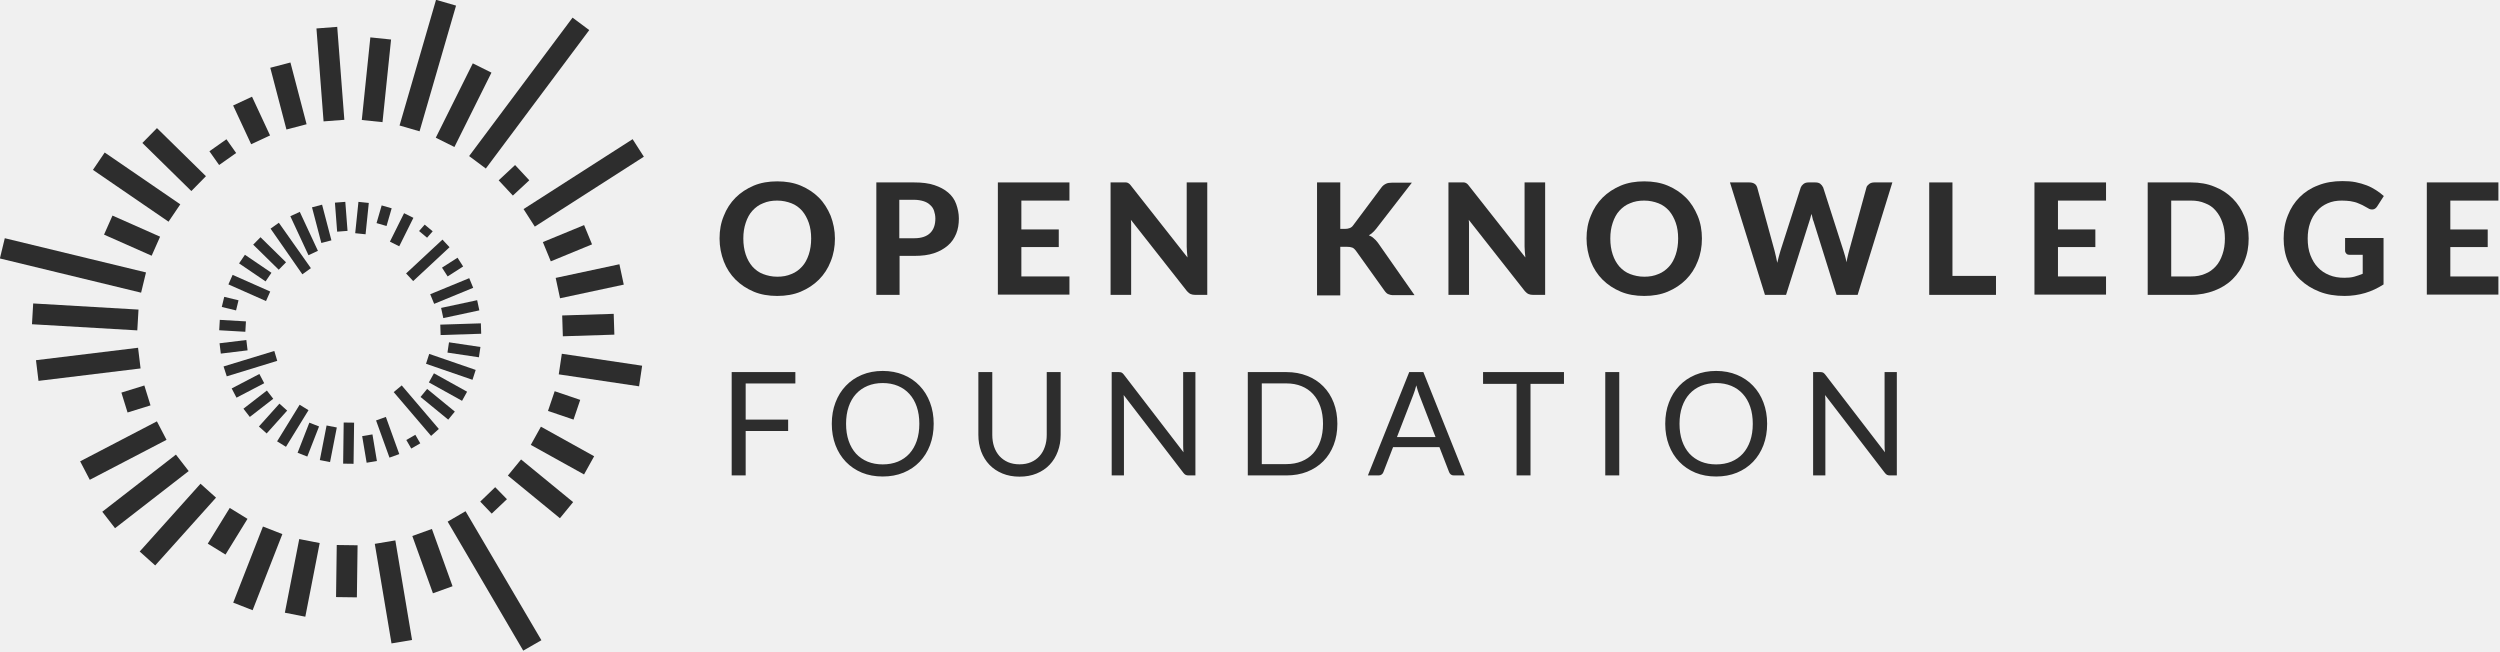
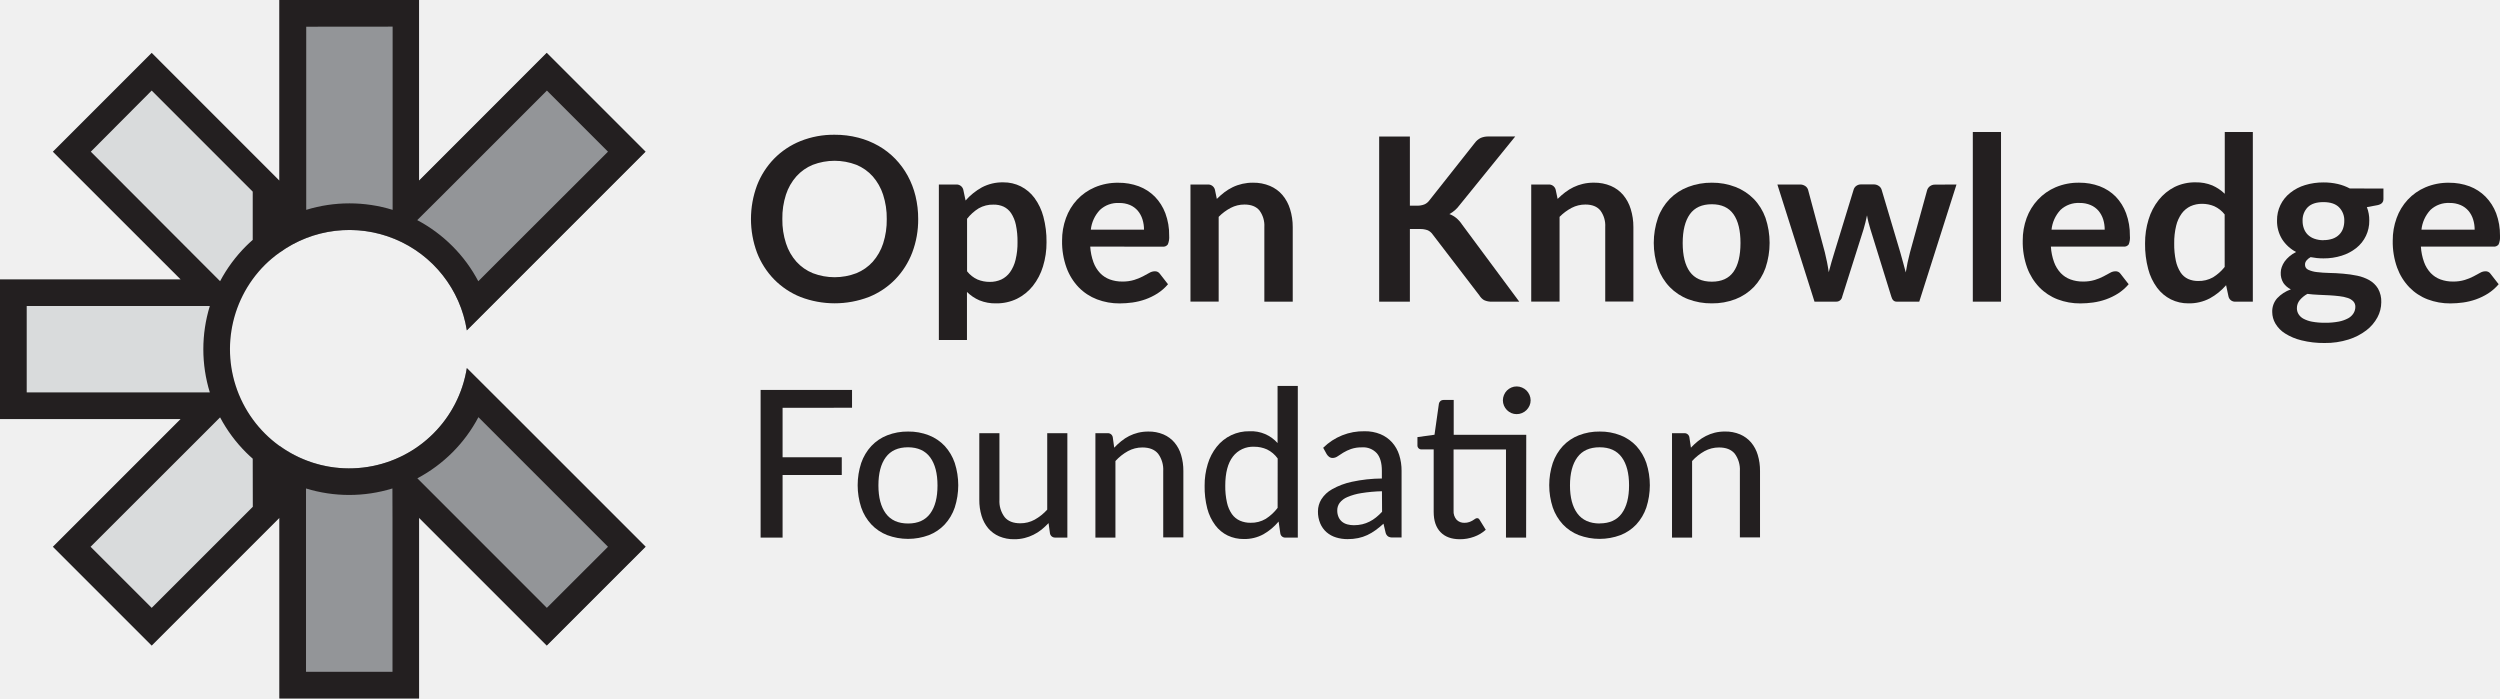
- <svg xmlns="http://www.w3.org/2000/svg" width="936" height="244" viewBox="0 0 936 244" fill="none">
-   <g clip-path="url(#clip0)">
-     <path d="M279.179 143.575V157.102H295.082V161.368H279.179V178H273.941V139.309H297.782V143.575H279.179ZM349.573 158.668C349.573 161.566 349.114 164.23 348.196 166.66C347.278 169.072 345.982 171.151 344.308 172.897C342.634 174.643 340.618 176.002 338.26 176.974C335.92 177.928 333.328 178.405 330.484 178.405C327.64 178.405 325.048 177.928 322.708 176.974C320.368 176.002 318.361 174.643 316.687 172.897C315.013 171.151 313.717 169.072 312.799 166.66C311.881 164.23 311.422 161.566 311.422 158.668C311.422 155.77 311.881 153.115 312.799 150.703C313.717 148.273 315.013 146.185 316.687 144.439C318.361 142.675 320.368 141.307 322.708 140.335C325.048 139.363 327.64 138.877 330.484 138.877C333.328 138.877 335.92 139.363 338.26 140.335C340.618 141.307 342.634 142.675 344.308 144.439C345.982 146.185 347.278 148.273 348.196 150.703C349.114 153.115 349.573 155.77 349.573 158.668ZM344.2 158.668C344.2 156.292 343.876 154.159 343.228 152.269C342.58 150.379 341.662 148.786 340.474 147.49C339.286 146.176 337.846 145.168 336.154 144.466C334.462 143.764 332.572 143.413 330.484 143.413C328.414 143.413 326.533 143.764 324.841 144.466C323.149 145.168 321.7 146.176 320.494 147.49C319.306 148.786 318.388 150.379 317.74 152.269C317.092 154.159 316.768 156.292 316.768 158.668C316.768 161.044 317.092 163.177 317.74 165.067C318.388 166.939 319.306 168.532 320.494 169.846C321.7 171.142 323.149 172.141 324.841 172.843C326.533 173.527 328.414 173.869 330.484 173.869C332.572 173.869 334.462 173.527 336.154 172.843C337.846 172.141 339.286 171.142 340.474 169.846C341.662 168.532 342.58 166.939 343.228 165.067C343.876 163.177 344.2 161.044 344.2 158.668ZM381.718 173.842C383.32 173.842 384.751 173.572 386.011 173.032C387.271 172.492 388.333 171.736 389.197 170.764C390.079 169.792 390.745 168.631 391.195 167.281C391.663 165.931 391.897 164.446 391.897 162.826V139.309H397.108V162.826C397.108 165.058 396.748 167.128 396.028 169.036C395.326 170.944 394.309 172.6 392.977 174.004C391.663 175.39 390.052 176.479 388.144 177.271C386.236 178.063 384.094 178.459 381.718 178.459C379.342 178.459 377.2 178.063 375.292 177.271C373.384 176.479 371.764 175.39 370.432 174.004C369.1 172.6 368.074 170.944 367.354 169.036C366.652 167.128 366.301 165.058 366.301 162.826V139.309H371.512V162.799C371.512 164.419 371.737 165.904 372.187 167.254C372.655 168.604 373.321 169.765 374.185 170.737C375.067 171.709 376.138 172.474 377.398 173.032C378.676 173.572 380.116 173.842 381.718 173.842ZM447.563 139.309V178H444.944C444.53 178 444.179 177.928 443.891 177.784C443.621 177.64 443.351 177.397 443.081 177.055L420.698 147.895C420.734 148.345 420.761 148.786 420.779 149.218C420.797 149.65 420.806 150.055 420.806 150.433V178H416.216V139.309H418.916C419.15 139.309 419.348 139.327 419.51 139.363C419.672 139.381 419.816 139.426 419.942 139.498C420.068 139.552 420.194 139.642 420.32 139.768C420.446 139.876 420.581 140.02 420.725 140.2L443.108 169.333C443.072 168.865 443.036 168.415 443 167.983C442.982 167.533 442.973 167.11 442.973 166.714V139.309H447.563ZM500.709 158.668C500.709 161.566 500.25 164.203 499.332 166.579C498.414 168.955 497.118 170.989 495.444 172.681C493.77 174.373 491.754 175.687 489.396 176.623C487.056 177.541 484.464 178 481.62 178H467.175V139.309H481.62C484.464 139.309 487.056 139.777 489.396 140.713C491.754 141.631 493.77 142.945 495.444 144.655C497.118 146.347 498.414 148.381 499.332 150.757C500.25 153.133 500.709 155.77 500.709 158.668ZM495.336 158.668C495.336 156.292 495.012 154.168 494.364 152.296C493.716 150.424 492.798 148.84 491.61 147.544C490.422 146.248 488.982 145.258 487.29 144.574C485.598 143.89 483.708 143.548 481.62 143.548H472.413V173.761H481.62C483.708 173.761 485.598 173.419 487.29 172.735C488.982 172.051 490.422 171.07 491.61 169.792C492.798 168.496 493.716 166.912 494.364 165.04C495.012 163.168 495.336 161.044 495.336 158.668ZM537.467 163.636L531.392 147.895C531.212 147.427 531.023 146.887 530.825 146.275C530.627 145.645 530.438 144.979 530.258 144.277C529.88 145.735 529.493 146.95 529.097 147.922L523.022 163.636H537.467ZM548.375 178H544.325C543.857 178 543.479 177.883 543.191 177.649C542.903 177.415 542.687 177.118 542.543 176.758L538.925 167.416H521.564L517.946 176.758C517.838 177.082 517.631 177.37 517.325 177.622C517.019 177.874 516.641 178 516.191 178H512.141L527.612 139.309H532.904L548.375 178ZM585.551 143.71H573.023V178H567.812V143.71H555.257V139.309H585.551V143.71ZM606.25 178H601.012V139.309H606.25V178ZM661.615 158.668C661.615 161.566 661.156 164.23 660.238 166.66C659.32 169.072 658.024 171.151 656.35 172.897C654.676 174.643 652.66 176.002 650.302 176.974C647.962 177.928 645.37 178.405 642.526 178.405C639.682 178.405 637.09 177.928 634.75 176.974C632.41 176.002 630.403 174.643 628.729 172.897C627.055 171.151 625.759 169.072 624.841 166.66C623.923 164.23 623.464 161.566 623.464 158.668C623.464 155.77 623.923 153.115 624.841 150.703C625.759 148.273 627.055 146.185 628.729 144.439C630.403 142.675 632.41 141.307 634.75 140.335C637.09 139.363 639.682 138.877 642.526 138.877C645.37 138.877 647.962 139.363 650.302 140.335C652.66 141.307 654.676 142.675 656.35 144.439C658.024 146.185 659.32 148.273 660.238 150.703C661.156 153.115 661.615 155.77 661.615 158.668ZM656.242 158.668C656.242 156.292 655.918 154.159 655.27 152.269C654.622 150.379 653.704 148.786 652.516 147.49C651.328 146.176 649.888 145.168 648.196 144.466C646.504 143.764 644.614 143.413 642.526 143.413C640.456 143.413 638.575 143.764 636.883 144.466C635.191 145.168 633.742 146.176 632.536 147.49C631.348 148.786 630.43 150.379 629.782 152.269C629.134 154.159 628.81 156.292 628.81 158.668C628.81 161.044 629.134 163.177 629.782 165.067C630.43 166.939 631.348 168.532 632.536 169.846C633.742 171.142 635.191 172.141 636.883 172.843C638.575 173.527 640.456 173.869 642.526 173.869C644.614 173.869 646.504 173.527 648.196 172.843C649.888 172.141 651.328 171.142 652.516 169.846C653.704 168.532 654.622 166.939 655.27 165.067C655.918 163.177 656.242 161.044 656.242 158.668ZM710.176 139.309V178H707.557C707.143 178 706.792 177.928 706.504 177.784C706.234 177.64 705.964 177.397 705.694 177.055L683.311 147.895C683.347 148.345 683.374 148.786 683.392 149.218C683.41 149.65 683.419 150.055 683.419 150.433V178H678.829V139.309H681.529C681.763 139.309 681.961 139.327 682.123 139.363C682.285 139.381 682.429 139.426 682.555 139.498C682.681 139.552 682.807 139.642 682.933 139.768C683.059 139.876 683.194 140.02 683.338 140.2L705.721 169.333C705.685 168.865 705.649 168.415 705.613 167.983C705.595 167.533 705.586 167.11 705.586 166.714V139.309H710.176Z" fill="#2D2D2D" />
-     <path d="M312.6 89.3C312.6 92.4 312.1 95.2 311 97.9C310 100.5 308.5 102.8 306.6 104.7C304.7 106.6 302.4 108.1 299.8 109.2C297.2 110.3 294.2 110.8 291 110.8C287.8 110.8 284.8 110.3 282.2 109.2C279.6 108.1 277.3 106.6 275.4 104.7C273.5 102.8 272 100.5 271 97.9C270 95.3 269.4 92.4 269.4 89.3C269.4 86.2 269.9 83.4 271 80.8C272 78.2 273.5 75.9 275.4 74C277.3 72.1 279.6 70.6 282.2 69.5C284.8 68.4 287.8 67.9 291 67.9C294.2 67.9 297.2 68.4 299.8 69.5C302.4 70.6 304.7 72.1 306.6 74C308.5 75.9 309.9 78.2 311 80.8C312 83.4 312.6 86.3 312.6 89.3ZM303.7 89.3C303.7 87.1 303.4 85.1 302.8 83.4C302.2 81.7 301.4 80.2 300.3 78.9C299.2 77.7 297.9 76.7 296.3 76.1C294.7 75.5 293 75.1 291 75.1C289 75.1 287.3 75.4 285.7 76.1C284.1 76.7 282.8 77.7 281.7 78.9C280.6 80.1 279.8 81.6 279.2 83.4C278.6 85.2 278.3 87.1 278.3 89.3C278.3 91.5 278.6 93.5 279.2 95.3C279.8 97.1 280.6 98.5 281.7 99.8C282.8 101 284.1 102 285.7 102.6C287.3 103.2 289 103.6 291 103.6C293 103.6 294.7 103.3 296.3 102.6C297.9 102 299.2 101 300.3 99.8C301.4 98.6 302.2 97.1 302.8 95.3C303.4 93.5 303.7 91.5 303.7 89.3Z" fill="#2D2D2D" />
-     <path d="M336.8 95.9V110.4H328.1V68.3H342.3C345.2 68.3 347.7 68.6 349.8 69.3C351.9 70 353.6 70.9 355 72.1C356.4 73.3 357.4 74.7 358 76.4C358.6 78.1 359 79.9 359 81.8C359 83.9 358.7 85.8 358 87.5C357.3 89.2 356.3 90.7 354.9 91.9C353.5 93.1 351.8 94.1 349.7 94.8C347.6 95.5 345.2 95.8 342.4 95.8H336.8V95.9ZM336.8 89.2H342.3C345 89.2 347 88.5 348.3 87.2C349.6 85.9 350.2 84.1 350.2 81.8C350.2 80.8 350 79.8 349.7 78.9C349.4 78 348.9 77.3 348.2 76.7C347.6 76.1 346.7 75.6 345.7 75.3C344.7 75 343.5 74.8 342.2 74.8H336.7V89.2H336.8Z" fill="#2D2D2D" />
-     <path d="M400.4 68.3V75.1H382.4V85.9H396.4V92.5H382.4V103.5H400.4V110.3H373.6V68.3H400.4Z" fill="#2D2D2D" />
-     <path d="M421.6 68.3C421.9 68.3 422.1 68.4 422.3 68.5C422.5 68.6 422.7 68.7 422.9 68.9C423.1 69.1 423.3 69.3 423.5 69.6L444.6 96.4C444.5 95.7 444.5 94.9 444.4 94.3C444.4 93.6 444.3 92.9 444.3 92.3V68.3H452V110.4H447.5C446.8 110.4 446.3 110.3 445.8 110.1C445.3 109.9 444.9 109.5 444.4 109L423.4 82.3C423.5 83 423.5 83.6 423.5 84.3C423.5 84.9 423.5 85.6 423.5 86.1V110.4H415.8V68.3H420.4C421 68.3 421.4 68.3 421.6 68.3Z" fill="#2D2D2D" />
-     <path d="M501.8 85.7H503.5C504.9 85.7 506 85.3 506.6 84.4L517.2 70.2C517.7 69.5 518.3 69.1 518.9 68.8C519.5 68.5 520.2 68.4 521.1 68.4H528.6L515.2 85.7C514.3 86.8 513.4 87.6 512.5 88.1C513.2 88.4 513.8 88.7 514.3 89.2C514.8 89.6 515.4 90.2 515.9 90.9L529.6 110.5H521.9C521.4 110.5 521 110.5 520.6 110.4C520.2 110.3 519.9 110.2 519.7 110.1C519.4 110 519.2 109.8 519 109.6C518.8 109.4 518.6 109.2 518.4 108.9L507.6 93.8C507.2 93.3 506.8 92.9 506.3 92.7C505.8 92.5 505.1 92.4 504.2 92.4H501.8V110.6H493.1V68.3H501.8V85.7V85.7Z" fill="#2D2D2D" />
-     <path d="M548.1 68.3C548.4 68.3 548.6 68.4 548.8 68.5C549 68.6 549.2 68.7 549.4 68.9C549.6 69.1 549.8 69.3 550 69.6L571.1 96.4C571 95.7 571 94.9 570.9 94.3C570.9 93.6 570.8 92.9 570.8 92.3V68.3H578.5V110.4H574C573.3 110.4 572.8 110.3 572.3 110.1C571.8 109.9 571.4 109.5 570.9 109L549.9 82.3C550 83 550 83.6 550 84.3C550 84.9 550 85.6 550 86.1V110.4H542.3V68.3H546.9C547.5 68.3 547.8 68.3 548.1 68.3Z" fill="#2D2D2D" />
-     <path d="M637.2 89.3C637.2 92.4 636.7 95.2 635.6 97.9C634.6 100.5 633.1 102.8 631.2 104.7C629.3 106.6 627 108.1 624.4 109.2C621.8 110.3 618.8 110.8 615.6 110.8C612.4 110.8 609.4 110.3 606.8 109.2C604.2 108.1 601.9 106.6 600 104.7C598.1 102.8 596.6 100.5 595.6 97.9C594.6 95.3 594 92.4 594 89.3C594 86.2 594.5 83.4 595.6 80.8C596.6 78.2 598.1 75.9 600 74C601.9 72.1 604.2 70.6 606.8 69.5C609.4 68.4 612.4 67.9 615.6 67.9C618.8 67.9 621.8 68.4 624.4 69.5C627 70.6 629.3 72.1 631.2 74C633.1 75.9 634.5 78.2 635.6 80.8C636.7 83.4 637.2 86.3 637.2 89.3ZM628.3 89.3C628.3 87.1 628 85.1 627.4 83.4C626.8 81.7 626 80.2 624.9 78.9C623.8 77.7 622.5 76.7 620.9 76.1C619.3 75.5 617.6 75.1 615.6 75.1C613.6 75.1 611.9 75.4 610.3 76.1C608.7 76.7 607.4 77.7 606.3 78.9C605.2 80.1 604.4 81.6 603.8 83.4C603.2 85.2 602.9 87.1 602.9 89.3C602.9 91.5 603.2 93.5 603.8 95.3C604.4 97.1 605.2 98.5 606.3 99.8C607.4 101 608.7 102 610.3 102.6C611.9 103.2 613.6 103.6 615.6 103.6C617.6 103.6 619.3 103.3 620.9 102.6C622.5 102 623.8 101 624.9 99.8C626 98.6 626.8 97.1 627.4 95.3C628 93.5 628.3 91.5 628.3 89.3Z" fill="#2D2D2D" />
-     <path d="M647.7 68.3H655C655.8 68.3 656.4 68.5 656.9 68.8C657.4 69.1 657.7 69.6 657.9 70.2L664.4 93.9C664.6 94.6 664.7 95.3 664.9 96C665.1 96.7 665.2 97.6 665.4 98.4C665.6 97.5 665.8 96.7 666 96C666.2 95.3 666.4 94.5 666.6 93.9L674.2 70.2C674.4 69.7 674.7 69.3 675.2 68.9C675.7 68.5 676.3 68.3 677.1 68.3H679.7C680.5 68.3 681.1 68.5 681.5 68.8C682 69.2 682.3 69.6 682.6 70.2L690.2 93.9C690.4 94.5 690.6 95.2 690.8 95.9C691 96.6 691.2 97.4 691.3 98.2C691.5 97.4 691.6 96.6 691.8 95.9C692 95.2 692.1 94.5 692.3 93.9L698.8 70.2C698.9 69.7 699.3 69.3 699.8 68.9C700.3 68.5 701 68.3 701.7 68.3H708.5L695.5 110.4H687.6L679 82.9C678.8 82.5 678.7 82.1 678.6 81.6C678.5 81.1 678.4 80.7 678.2 80.1C678.1 80.6 677.9 81.1 677.8 81.6C677.7 82.1 677.5 82.5 677.4 82.9L668.7 110.4H660.8L647.7 68.3Z" fill="#2D2D2D" />
-     <path d="M731 103.3H747.3V110.4H722.3V68.3H731V103.3Z" fill="#2D2D2D" />
-     <path d="M788.5 68.3V75.1H770.5V85.9H784.5V92.5H770.5V103.5H788.5V110.3H761.7V68.3H788.5Z" fill="#2D2D2D" />
-     <path d="M841.9 89.3C841.9 92.4 841.4 95.2 840.3 97.8C839.3 100.4 837.8 102.6 835.9 104.5C834 106.4 831.7 107.8 829.1 108.8C826.5 109.8 823.5 110.4 820.3 110.4H804.1V68.3H820.3C823.5 68.3 826.5 68.8 829.1 69.9C831.7 70.9 834 72.4 835.9 74.3C837.8 76.2 839.2 78.4 840.3 81C841.4 83.4 841.9 86.3 841.9 89.3ZM833 89.3C833 87.1 832.7 85.1 832.1 83.4C831.5 81.6 830.7 80.2 829.6 78.9C828.5 77.6 827.2 76.7 825.6 76.1C824 75.4 822.3 75.1 820.3 75.1H812.9V103.5H820.3C822.3 103.5 824 103.2 825.6 102.5C827.2 101.9 828.5 100.9 829.6 99.7C830.7 98.5 831.5 97 832.1 95.2C832.7 93.5 833 91.5 833 89.3Z" fill="#2D2D2D" />
-     <path d="M885.5 109.7C883.1 110.4 880.5 110.8 877.8 110.8C874.3 110.8 871.2 110.3 868.4 109.2C865.6 108.1 863.2 106.6 861.2 104.7C859.2 102.8 857.7 100.5 856.6 97.9C855.5 95.3 855 92.4 855 89.3C855 86.1 855.5 83.3 856.6 80.6C857.6 78 859.1 75.7 861 73.8C862.9 71.9 865.2 70.4 867.9 69.4C870.6 68.3 873.7 67.8 877 67.8C878.7 67.8 880.4 67.9 881.9 68.2C883.4 68.5 884.8 68.9 886.1 69.4C887.4 69.9 888.5 70.5 889.6 71.2C890.7 71.9 891.6 72.6 892.5 73.4L890 77.3C889.6 77.9 889.1 78.3 888.5 78.4C887.9 78.5 887.2 78.4 886.5 77.9C885.8 77.5 885.1 77.1 884.5 76.8C883.9 76.5 883.1 76.2 882.4 75.9C881.6 75.6 880.8 75.5 879.9 75.3C879 75.2 878 75.1 876.8 75.1C874.8 75.1 873.1 75.4 871.5 76.1C869.9 76.8 868.6 77.7 867.5 79C866.4 80.2 865.5 81.7 864.9 83.5C864.3 85.2 864 87.2 864 89.3C864 91.6 864.3 93.7 865 95.5C865.7 97.3 866.6 98.9 867.8 100.1C869 101.4 870.4 102.3 872.1 103C873.8 103.7 875.6 104 877.7 104C879.1 104 880.3 103.9 881.4 103.6C882.5 103.3 883.6 102.9 884.6 102.5V95.4H879.8C879.2 95.4 878.8 95.3 878.5 95C878.2 94.7 878 94.3 878 93.9V89.1H892.4V106.5C890.2 107.9 887.9 109 885.5 109.7Z" fill="#2D2D2D" />
-     <path d="M935.4 68.3V75.1H917.4V85.9H931.4V92.5H917.4V103.5H935.4V110.3H908.6V68.3H935.4Z" fill="#2D2D2D" />
-     <path d="M214.364 6.601L175.641 58.432L181.89 63.1L220.613 11.269L214.364 6.601Z" fill="#2D2D2D" />
-     <path d="M177.015 23.72L163.154 51.561L170.136 55.037L183.998 27.197L177.015 23.72Z" fill="#2D2D2D" />
-     <path d="M163.253 -0.071L149.591 46.988L157.082 49.163L170.744 2.103L163.253 -0.071Z" fill="#2D2D2D" />
-     <path d="M138.658 13.995L135.455 44.93L143.213 45.733L146.417 14.798L138.658 13.995Z" fill="#2D2D2D" />
-     <path d="M126.255 10.056L118.478 10.652L121.145 45.45L128.923 44.854L126.255 10.056Z" fill="#2D2D2D" />
-     <path d="M108.737 23.395L101.191 25.37L107.243 48.491L114.789 46.516L108.737 23.395Z" fill="#2D2D2D" />
-     <path d="M94.355 36.204L87.284 39.495L94.034 54.001L101.106 50.71L94.355 36.204Z" fill="#2D2D2D" />
-     <path d="M84.778 52.136L78.406 56.635L82.04 61.781L88.412 57.282L84.778 52.136Z" fill="#2D2D2D" />
-     <path d="M58.766 47.961L53.301 53.527L71.641 71.532L77.106 65.966L58.766 47.961Z" fill="#2D2D2D" />
-     <path d="M63.1 83L34.8 63.6L39.2 57.1L67.5 76.5L63.1 83Z" fill="#2D2D2D" />
-     <path d="M42.113 80.713L38.952 87.844L56.779 95.745L59.94 88.615L42.113 80.713Z" fill="#2D2D2D" />
-     <path d="M1.794 89.187L-0.042 96.768L52.829 109.579L54.666 101.998L1.794 89.187Z" fill="#2D2D2D" />
-     <path d="M12.424 113.61L11.971 121.396L51.404 123.693L51.857 115.906L12.424 113.61Z" fill="#2D2D2D" />
-     <path d="M51.688 130.2L13.469 134.855L14.412 142.598L52.631 137.943L51.688 130.2Z" fill="#2D2D2D" />
-     <path d="M54.043 144.324L45.447 146.99L47.758 154.44L56.354 151.773L54.043 144.324Z" fill="#2D2D2D" />
-     <path d="M58.744 157.751L30.009 172.72L33.612 179.638L62.348 164.669L58.744 157.751Z" fill="#2D2D2D" />
-     <path d="M65.865 170.204L38.29 191.598L43.071 197.76L70.646 176.367L65.865 170.204Z" fill="#2D2D2D" />
-     <path d="M75.072 181.107L52.3 206.491L58.106 211.7L80.878 186.316L75.072 181.107Z" fill="#2D2D2D" />
-     <path d="M86.016 190.17L77.786 203.54L84.429 207.629L92.659 194.259L86.016 190.17Z" fill="#2D2D2D" />
-     <path d="M98.451 197.129L87.315 225.629L94.58 228.468L105.716 199.967L98.451 197.129Z" fill="#2D2D2D" />
-     <path d="M112.037 201.822L106.653 229.402L114.309 230.897L119.693 203.317L112.037 201.822Z" fill="#2D2D2D" />
-     <path d="M126.078 204.049L125.816 223.547L133.615 223.651L133.877 204.153L126.078 204.049Z" fill="#2D2D2D" />
-     <path d="M148.015 202.324L140.322 203.615L146.578 240.894L154.271 239.603L148.015 202.324Z" fill="#2D2D2D" />
-     <path d="M161.706 198.037L154.368 200.68L162.095 222.13L169.433 219.487L161.706 198.037Z" fill="#2D2D2D" />
-     <path d="M167.6 195.3L195.9 243.6L202.7 239.7L174.3 191.4L167.6 195.3Z" fill="#2D2D2D" />
-     <path d="M184.1 192.3L179.8 187.8L185.4 182.4L189.8 186.9L184.1 192.3Z" fill="#2D2D2D" />
-     <path d="M195.088 172.021L190.145 178.055L209.637 194.026L214.58 187.993L195.088 172.021Z" fill="#2D2D2D" />
-     <path d="M202.518 159.749L198.731 166.568L218.663 177.638L222.45 170.819L202.518 159.749Z" fill="#2D2D2D" />
-     <path d="M207.672 146.467L205.165 153.853L214.728 157.1L217.236 149.714L207.672 146.467Z" fill="#2D2D2D" />
-     <path d="M210.349 132.445L209.2 140.159L239.268 144.637L240.417 136.922L210.349 132.445Z" fill="#2D2D2D" />
-     <path d="M229.771 117.498L210.481 118.108L210.728 125.904L230.018 125.294L229.771 117.498Z" fill="#2D2D2D" />
-     <path d="M231.905 98.935L208.046 104.045L209.68 111.671L233.538 106.562L231.905 98.935Z" fill="#2D2D2D" />
-     <path d="M218.686 84.274L203.245 90.635L206.216 97.847L221.657 91.486L218.686 84.274Z" fill="#2D2D2D" />
-     <path d="M236.851 52.105L196.019 78.281L200.228 84.847L241.06 58.672L236.851 52.105Z" fill="#2D2D2D" />
-     <path d="M192.849 61.79L186.702 67.515L192.017 73.223L198.164 67.498L192.849 61.79Z" fill="#2D2D2D" />
-     <path d="M159.9 89L156.9 86.5L159 84.1L162 86.6L160.5 88.3L159.9 89Z" fill="#2D2D2D" />
-     <path d="M151.284 79.82L145.982 90.474L149.474 92.211L154.776 81.557L151.284 79.82Z" fill="#2D2D2D" />
-     <path d="M142.897 76.902L140.976 83.53L144.722 84.615L146.643 77.988L142.897 76.902Z" fill="#2D2D2D" />
-     <path d="M134.199 75.578L132.99 87.316L136.869 87.715L138.079 75.978L134.199 75.578Z" fill="#2D2D2D" />
-     <path d="M129.283 75.573L125.395 75.871L126.227 86.739L130.116 86.441L129.283 75.573Z" fill="#2D2D2D" />
-     <path d="M120.587 76.635L116.814 77.623L120.31 90.973L124.082 89.985L120.587 76.635Z" fill="#2D2D2D" />
-     <path d="M112.237 79.315L108.702 80.96L115.494 95.557L119.03 93.911L112.237 79.315Z" fill="#2D2D2D" />
-     <path d="M113.2 102.7L101.3 85.6L104.4 83.4L116.4 100.4L113.2 102.7Z" fill="#2D2D2D" />
-     <path d="M97.528 88.814L94.795 91.597L104.356 100.986L107.089 98.204L97.528 88.814Z" fill="#2D2D2D" />
-     <path d="M91.7 95.385L89.508 98.611L99.433 105.355L101.625 102.129L91.7 95.385Z" fill="#2D2D2D" />
-     <path d="M87.095 102.911L85.515 106.476L99.594 112.717L101.174 109.151L87.095 102.911Z" fill="#2D2D2D" />
-     <path d="M83.954 111.135L83.035 114.926L88.381 116.221L89.299 112.43L83.954 111.135Z" fill="#2D2D2D" />
-     <path d="M82.297 119.755L82.071 123.649L91.855 124.217L92.081 120.324L82.297 119.755Z" fill="#2D2D2D" />
-     <path d="M92.225 127.295L82.199 128.519L82.671 132.39L92.697 131.167L92.225 127.295Z" fill="#2D2D2D" />
-     <path d="M84.9 140.9L83.7 137.2L102.7 131.4L103.8 135.1L84.9 140.9Z" fill="#2D2D2D" />
-     <path d="M97.115 140.017L86.742 145.429L88.546 148.887L98.919 143.475L97.115 140.017Z" fill="#2D2D2D" />
-     <path d="M99.915 146.217L91.143 153.018L93.533 156.1L102.305 149.299L99.915 146.217Z" fill="#2D2D2D" />
-     <path d="M104.615 151.123L96.934 159.682L99.837 162.287L107.518 153.727L104.615 151.123Z" fill="#2D2D2D" />
-     <path d="M112.182 151.531L103.746 165.243L107.067 167.287L115.504 153.574L112.182 151.531Z" fill="#2D2D2D" />
-     <path d="M115.819 158.246L111.421 169.518L115.054 170.936L119.452 159.663L115.819 158.246Z" fill="#2D2D2D" />
-     <path d="M122.274 159.298L119.742 172.253L123.57 173.001L126.101 160.046L122.274 159.298Z" fill="#2D2D2D" />
-     <path d="M128.676 158.192L128.473 173.59L132.372 173.642L132.576 158.243L128.676 158.192Z" fill="#2D2D2D" />
-     <path d="M139.443 162.64L135.597 163.285L137.268 173.246L141.114 172.601L139.443 162.64Z" fill="#2D2D2D" />
-     <path d="M144.466 156.091L140.798 157.415L145.821 171.336L149.489 170.012L144.466 156.091Z" fill="#2D2D2D" />
-     <path d="M155.497 162.782L152.122 164.736L153.976 167.938L157.351 165.984L155.497 162.782Z" fill="#2D2D2D" />
-     <path d="M161.4 163.2L147.4 146.8L150.4 144.3L164.3 160.6L161.4 163.2Z" fill="#2D2D2D" />
-     <path d="M159.922 145.607L157.45 148.624L167.815 157.118L170.287 154.101L159.922 145.607Z" fill="#2D2D2D" />
-     <path d="M162.467 139.762L160.573 143.171L172.987 150.067L174.881 146.657L162.467 139.762Z" fill="#2D2D2D" />
-     <path d="M176.9 142.2L159.5 136.2L160.7 132.5L178.1 138.5L176.9 142.2Z" fill="#2D2D2D" />
-     <path d="M168.105 128.156L167.529 132.013L179.298 133.771L179.874 129.914L168.105 128.156Z" fill="#2D2D2D" />
-     <path d="M180.035 121.06L164.842 121.544L164.966 125.442L180.159 124.958L180.035 121.06Z" fill="#2D2D2D" />
-     <path d="M178.646 112.388L165.152 115.282L165.97 119.095L179.464 116.201L178.646 112.388Z" fill="#2D2D2D" />
-     <path d="M175.68 104.145L161.068 110.157L162.552 113.764L177.164 107.752L175.68 104.145Z" fill="#2D2D2D" />
-     <path d="M171.298 96.484L165.488 100.206L167.592 103.49L173.402 99.768L171.298 96.484Z" fill="#2D2D2D" />
-     <path d="M165.652 89.707L152.037 102.379L154.694 105.234L168.309 92.561L165.652 89.707Z" fill="#2D2D2D" />
-   </g>
+ <svg xmlns="http://www.w3.org/2000/svg" viewBox="0 0 936 261.49">
  <defs>
-     <clipPath id="clip0">
-       <rect width="935.4" height="243.6" fill="white" />
-     </clipPath>
+     <style>.a{fill:#939598;}.b{fill:#d9dbdc;}.c{fill:#231f20;}</style>
  </defs>
+   <path class="a" d="M162.31,99.18a44.43,44.43,0,0,1,12.47,24.52l19.1-19.1,47.81-47.81-37-37L156.89,67.62V0h-52.3V94.63A44.63,44.63,0,0,1,162.31,99.18Z" />
+   <path class="a" d="M174.78,137.8a44.53,44.53,0,0,1-70.18,29.06v94.63h52.29V193.88l47.82,47.81,37-37-47.82-47.82Z" />
+   <path class="b" d="M99.18,162.31a44.64,44.64,0,0,1,0-63.13,45.28,45.28,0,0,1,5.41-4.55v-27L56.79,19.8l-37,37L67.62,104.6H0v52.29H67.62L19.8,204.71l37,37,47.81-47.81v-27A44.59,44.59,0,0,1,99.18,162.31Z" />
+   <path class="c" d="M174.78,137.8a44.62,44.62,0,1,1-75.6-38.62,45.28,45.28,0,0,1,5.41-4.55,44.53,44.53,0,0,1,70.19,29.07l19.1-19.1,47.81-47.81-37-37L156.89,67.62V0h-52.3V67.62L56.79,19.8l-37,37L67.62,104.6H0v52.29H67.62L19.8,204.71l37,37,47.81-47.81v67.61h52.29V193.88l47.82,47.81,37-37-47.82-47.82ZM164,74.67l40.76-40.76,22.87,22.88L186.82,97.54l-7.75,7.76a54.3,54.3,0,0,0-9.71-13.17,55.15,55.15,0,0,0-13.15-9.72Zm-17-64.7v68.6a55,55,0,0,0-32.35,0V10Zm-113,46.82L56.79,33.91,94.62,71.75V89.81c-.88.77-1.71,1.54-2.49,2.32a54.92,54.92,0,0,0-9.73,13.15l-7.73-7.74ZM10,146.92V114.57H78.56a55,55,0,0,0,0,32.35H10Zm84.65,42.82L56.79,227.58,33.91,204.71,74.67,164l7.73-7.74a54.9,54.9,0,0,0,9.72,13.14c.79.79,1.62,1.56,2.5,2.33Zm52.3,4.14v57.64H114.57V182.88a55,55,0,0,0,32.35,0Zm57.79,33.7L164,186.82l-7.74-7.74a54.92,54.92,0,0,0,22.86-22.89l7.75,7.75,40.76,40.77Z" />
+   <path class="c" d="M343.77,82a34.68,34.68,0,0,1-2.24,12.59,29.68,29.68,0,0,1-6.35,10,28.82,28.82,0,0,1-9.87,6.6,35.78,35.78,0,0,1-25.61,0,29.1,29.1,0,0,1-9.89-6.6,29.77,29.77,0,0,1-6.39-10,36.17,36.17,0,0,1,0-25.17,29.68,29.68,0,0,1,6.39-10,29.1,29.1,0,0,1,9.89-6.6,33.37,33.37,0,0,1,12.79-2.37,34.48,34.48,0,0,1,8.84,1.09,30.57,30.57,0,0,1,7.61,3.08,28.09,28.09,0,0,1,6.22,4.82,29.52,29.52,0,0,1,4.68,6.35,31.22,31.22,0,0,1,2.93,7.61A36.18,36.18,0,0,1,343.77,82ZM332,82a28.37,28.37,0,0,0-1.37-9.12,19.57,19.57,0,0,0-3.89-6.86,16.74,16.74,0,0,0-6.13-4.32,22.86,22.86,0,0,0-16.29,0,16.82,16.82,0,0,0-6.15,4.32,19.3,19.3,0,0,0-3.91,6.86A28.1,28.1,0,0,0,292.91,82a28.12,28.12,0,0,0,1.37,9.13A19.12,19.12,0,0,0,298.19,98a16.86,16.86,0,0,0,6.15,4.29,22.86,22.86,0,0,0,16.29,0A16.79,16.79,0,0,0,326.76,98a19.39,19.39,0,0,0,3.89-6.84A28.39,28.39,0,0,0,332,82Z" />
+   <path class="c" d="M361.51,75.07a22.94,22.94,0,0,1,6.11-4.92,16.47,16.47,0,0,1,8-1.88,14.35,14.35,0,0,1,6.56,1.5,14.61,14.61,0,0,1,5.13,4.34,20.89,20.89,0,0,1,3.33,7,35.47,35.47,0,0,1,1.18,9.56,30.14,30.14,0,0,1-1.33,9.1,22.11,22.11,0,0,1-3.78,7.27,17.6,17.6,0,0,1-5.94,4.81,17.39,17.39,0,0,1-7.8,1.73,15.67,15.67,0,0,1-6.29-1.14,15.21,15.21,0,0,1-4.65-3.14v18H351.51V69.08H358A2.58,2.58,0,0,1,360.65,71Zm.56,26.5a10.4,10.4,0,0,0,3.91,3.08,11.77,11.77,0,0,0,4.59.89,10.2,10.2,0,0,0,4.32-.89,8.57,8.57,0,0,0,3.27-2.74,13.43,13.43,0,0,0,2.07-4.64,26.19,26.19,0,0,0,.73-6.6,29.48,29.48,0,0,0-.62-6.52,12.72,12.72,0,0,0-1.78-4.34,7.07,7.07,0,0,0-2.8-2.44,8.74,8.74,0,0,0-3.74-.76,10.65,10.65,0,0,0-5.6,1.39,16.7,16.7,0,0,0-4.35,3.91Z" />
+   <path class="c" d="M408.18,92.33a21,21,0,0,0,1.2,5.84,11.91,11.91,0,0,0,2.48,4.06,9.62,9.62,0,0,0,3.65,2.39,13.21,13.21,0,0,0,4.68.79,14.52,14.52,0,0,0,4.43-.6,19.58,19.58,0,0,0,3.25-1.32q1.38-.72,2.43-1.32a4.1,4.1,0,0,1,2-.6,2.17,2.17,0,0,1,2,1l3,3.85a17.54,17.54,0,0,1-3.93,3.44,22.52,22.52,0,0,1-4.55,2.22,24.67,24.67,0,0,1-4.83,1.18,35.93,35.93,0,0,1-4.77.34,23.42,23.42,0,0,1-8.5-1.52,19.07,19.07,0,0,1-6.84-4.49,21,21,0,0,1-4.57-7.35,28.45,28.45,0,0,1-1.67-10.15,24.22,24.22,0,0,1,1.45-8.44,20.25,20.25,0,0,1,4.17-6.88,19.52,19.52,0,0,1,6.63-4.64,21.75,21.75,0,0,1,8.82-1.71,21.49,21.49,0,0,1,7.65,1.32,16.81,16.81,0,0,1,6,3.87,18,18,0,0,1,3.95,6.24,23.16,23.16,0,0,1,1.43,8.44,6.87,6.87,0,0,1-.51,3.23,2.11,2.11,0,0,1-2,.83ZM428.32,86a12.85,12.85,0,0,0-.58-3.87A9.38,9.38,0,0,0,426,78.91a8,8,0,0,0-2.93-2.15A10,10,0,0,0,419,76a9.76,9.76,0,0,0-7.2,2.61A12.77,12.77,0,0,0,408.4,86Z" />
+   <path class="c" d="M455.58,74.47a31,31,0,0,1,2.8-2.46,18.7,18.7,0,0,1,3.12-1.92,17.25,17.25,0,0,1,7.63-1.69,15.73,15.73,0,0,1,6.37,1.22A12.57,12.57,0,0,1,480.14,73,15,15,0,0,1,483,78.29a22.45,22.45,0,0,1,1,6.74v27.91H473.37V85a9.46,9.46,0,0,0-1.84-6.22q-1.84-2.2-5.6-2.2a11,11,0,0,0-5.13,1.24,18.14,18.14,0,0,0-4.53,3.37v31.72H445.71V69.08h6.46A2.6,2.6,0,0,1,454.86,71Z" />
+   <path class="c" d="M527.86,77h2.69a6.93,6.93,0,0,0,2.69-.45,4.38,4.38,0,0,0,1.84-1.43l17.06-21.58a6.14,6.14,0,0,1,2.24-1.9,7.1,7.1,0,0,1,3-.54h9.92L546.45,76.82a11.4,11.4,0,0,1-3.8,3.33,8.71,8.71,0,0,1,2.54,1.44A10.94,10.94,0,0,1,547.35,84l21.46,28.94H558.68a6.38,6.38,0,0,1-3.06-.58,4.88,4.88,0,0,1-1.69-1.69L536.45,87.85a4.65,4.65,0,0,0-1.88-1.63,8,8,0,0,0-3.08-.47h-3.63v27.19h-11.5V51.13h11.5Z" />
+   <path class="c" d="M583.17,74.47A28.48,28.48,0,0,1,586,72a17.92,17.92,0,0,1,3.12-1.92,17.24,17.24,0,0,1,3.52-1.24,17.67,17.67,0,0,1,4.11-.45,15.72,15.72,0,0,1,6.36,1.22A12.48,12.48,0,0,1,607.72,73a15,15,0,0,1,2.82,5.25,22.45,22.45,0,0,1,1,6.74v27.91H601V85a9.46,9.46,0,0,0-1.84-6.22c-1.23-1.47-3.09-2.2-5.6-2.2a11,11,0,0,0-5.13,1.24,18.51,18.51,0,0,0-4.53,3.37v31.72H573.29V69.08h6.46A2.59,2.59,0,0,1,582.44,71Z" />
+   <path class="c" d="M640.91,68.4A24,24,0,0,1,649.78,70a19.57,19.57,0,0,1,6.84,4.49A19.86,19.86,0,0,1,661,81.56a29.37,29.37,0,0,1,0,18.77,20.34,20.34,0,0,1-4.38,7.14,19.39,19.39,0,0,1-6.84,4.53,24,24,0,0,1-8.87,1.58A24.27,24.27,0,0,1,632,112a19.21,19.21,0,0,1-6.86-4.53,20.24,20.24,0,0,1-4.4-7.14,28.84,28.84,0,0,1,0-18.77,19.76,19.76,0,0,1,4.4-7.09A19.38,19.38,0,0,1,632,70,24.27,24.27,0,0,1,640.91,68.4Zm0,37.06q5.48,0,8.1-3.68T651.64,91q0-7.1-2.63-10.81t-8.1-3.72c-3.7,0-6.45,1.24-8.23,3.74S630,86.31,630,91s.89,8.29,2.67,10.75S637.21,105.46,640.91,105.46Z" />
+   <path class="c" d="M732.51,69.08l-13.94,43.86h-8.46c-1,0-1.64-.63-2-1.88l-7.86-25.35c-.26-.86-.49-1.7-.71-2.54s-.39-1.69-.53-2.55c-.17.86-.37,1.72-.58,2.59s-.45,1.73-.7,2.59l-8,25.26a2.22,2.22,0,0,1-2.26,1.88h-8.12l-13.9-43.86h8.42a3.41,3.41,0,0,1,2,.56,2.59,2.59,0,0,1,1.07,1.41l6.28,23.42c.32,1.28.59,2.54.84,3.76s.44,2.45.62,3.68c.31-1.23.64-2.45,1-3.68s.73-2.48,1.13-3.76L694,71a2.66,2.66,0,0,1,1-1.41,3,3,0,0,1,1.82-.55h4.66a3.23,3.23,0,0,1,1.9.55A2.6,2.6,0,0,1,704.47,71l7,23.51q.56,1.92,1.05,3.78c.32,1.24.64,2.48,1,3.7a71.57,71.57,0,0,1,1.58-7.48l6.45-23.42a2.91,2.91,0,0,1,1.07-1.41,3.09,3.09,0,0,1,1.84-.56Z" />
+   <path class="c" d="M749.18,49.42v63.52H738.62V49.42Z" />
+   <path class="c" d="M767.85,92.33a20.62,20.62,0,0,0,1.2,5.84,11.91,11.91,0,0,0,2.48,4.06,9.54,9.54,0,0,0,3.65,2.39,13.21,13.21,0,0,0,4.68.79,14.52,14.52,0,0,0,4.43-.6,19.11,19.11,0,0,0,3.24-1.32c.93-.48,1.74-.92,2.44-1.32a4.1,4.1,0,0,1,2-.6,2.19,2.19,0,0,1,2,1l3,3.85a18,18,0,0,1-3.93,3.44,22.52,22.52,0,0,1-4.55,2.22,24.67,24.67,0,0,1-4.83,1.18,35.93,35.93,0,0,1-4.77.34,23.42,23.42,0,0,1-8.5-1.52,19,19,0,0,1-6.84-4.49,21.16,21.16,0,0,1-4.58-7.35,28.46,28.46,0,0,1-1.66-10.15,24.22,24.22,0,0,1,1.45-8.44A20.25,20.25,0,0,1,763,74.75a19.57,19.57,0,0,1,6.62-4.64,21.84,21.84,0,0,1,8.83-1.71,21.56,21.56,0,0,1,7.65,1.32,16.9,16.9,0,0,1,6,3.87A18,18,0,0,1,796,79.83a23.37,23.37,0,0,1,1.43,8.44A6.87,6.87,0,0,1,797,91.5a2.12,2.12,0,0,1-2,.83ZM788,86a12.85,12.85,0,0,0-.57-3.87,9.56,9.56,0,0,0-1.73-3.19,8,8,0,0,0-2.93-2.15,10,10,0,0,0-4.13-.8,9.76,9.76,0,0,0-7.2,2.61,12.77,12.77,0,0,0-3.35,7.4Z" />
+   <path class="c" d="M843.46,49.42v63.52H837a2.49,2.49,0,0,1-2.65-1.93l-.9-4.23a22.24,22.24,0,0,1-6.09,4.92,16.49,16.49,0,0,1-8,1.88,14.51,14.51,0,0,1-6.59-1.5,14.69,14.69,0,0,1-5.15-4.34,20.59,20.59,0,0,1-3.33-7,35.6,35.6,0,0,1-1.18-9.57,30,30,0,0,1,1.33-9.06,22.06,22.06,0,0,1,3.8-7.27A18,18,0,0,1,814.18,70,17.21,17.21,0,0,1,822,68.27a15.67,15.67,0,0,1,6.29,1.15,16.1,16.1,0,0,1,4.66,3.13V49.42ZM832.91,80.28A10.5,10.5,0,0,0,829,77.2a11.65,11.65,0,0,0-4.55-.89,10.19,10.19,0,0,0-4.31.89,8.76,8.76,0,0,0-3.3,2.72,13,13,0,0,0-2.09,4.61,26.75,26.75,0,0,0-.73,6.61,29.54,29.54,0,0,0,.62,6.52,13,13,0,0,0,1.78,4.36,6.8,6.8,0,0,0,2.82,2.43,9,9,0,0,0,3.72.75,10.74,10.74,0,0,0,5.6-1.37,16.8,16.8,0,0,0,4.36-3.89Z" />
+   <path class="c" d="M892.36,70.58v3.93c0,1.26-.76,2-2.27,2.31l-3.93.73a13.29,13.29,0,0,1,.9,5,12.9,12.9,0,0,1-4.92,10.35,17,17,0,0,1-5.45,2.84,22.08,22.08,0,0,1-6.77,1,24.82,24.82,0,0,1-2.48-.12c-.8-.09-1.58-.2-2.35-.35C863.72,97.05,863,98,863,99a2,2,0,0,0,1.21,2,10.14,10.14,0,0,0,3.23.87,45.07,45.07,0,0,0,4.58.32c1.71,0,3.46.14,5.25.28a42.69,42.69,0,0,1,5.26.75,15.51,15.51,0,0,1,4.57,1.69,9,9,0,0,1,3.23,3.14,9.66,9.66,0,0,1,1.22,5.11,12,12,0,0,1-1.43,5.64,15.21,15.21,0,0,1-4.15,4.87,21.5,21.5,0,0,1-6.67,3.44,28.59,28.59,0,0,1-9,1.31,34,34,0,0,1-8.64-1,20.43,20.43,0,0,1-6.11-2.56,11,11,0,0,1-3.63-3.7,8.64,8.64,0,0,1-1.2-4.36,7.43,7.43,0,0,1,1.86-5.15,12.91,12.91,0,0,1,5.11-3.31,7.39,7.39,0,0,1-2.78-2.39,6.8,6.8,0,0,1-1-3.94,6,6,0,0,1,.37-2,8.65,8.65,0,0,1,1.06-2.07A10.69,10.69,0,0,1,857.14,96a12.07,12.07,0,0,1,2.52-1.65,13.87,13.87,0,0,1-5.24-4.79,12.84,12.84,0,0,1-1.9-7,12.92,12.92,0,0,1,4.94-10.36A16.44,16.44,0,0,1,863,69.3a23.3,23.3,0,0,1,6.95-1,23.59,23.59,0,0,1,5.3.58,18.37,18.37,0,0,1,4.53,1.69ZM881.84,114.9a2.89,2.89,0,0,0-.77-2.09,5.06,5.06,0,0,0-2.09-1.26,15.28,15.28,0,0,0-3.1-.66c-1.18-.15-2.44-.25-3.76-.33l-4.1-.19c-1.41-.06-2.79-.17-4.13-.34a10,10,0,0,0-2.84,2.31,4.68,4.68,0,0,0-1.09,3.08,4.21,4.21,0,0,0,.58,2.15,4.82,4.82,0,0,0,1.83,1.74,11,11,0,0,0,3.27,1.13,25.43,25.43,0,0,0,4.92.4,25.86,25.86,0,0,0,5.09-.44,12.42,12.42,0,0,0,3.52-1.24,5.34,5.34,0,0,0,2-1.89A4.53,4.53,0,0,0,881.84,114.9Zm-11.92-25a10.07,10.07,0,0,0,3.42-.53,6.69,6.69,0,0,0,2.41-1.48,6.08,6.08,0,0,0,1.46-2.26,8.5,8.5,0,0,0,.49-2.91,6.87,6.87,0,0,0-2-5.15c-1.29-1.27-3.24-1.9-5.83-1.9s-4.54.63-5.84,1.9a6.91,6.91,0,0,0-1.94,5.15,8.07,8.07,0,0,0,.49,2.86,6.26,6.26,0,0,0,1.45,2.29,6.63,6.63,0,0,0,2.44,1.5A10.11,10.11,0,0,0,869.92,89.94Z" />
+   <path class="c" d="M906.38,92.33a20.62,20.62,0,0,0,1.2,5.84,11.76,11.76,0,0,0,2.48,4.06,9.54,9.54,0,0,0,3.65,2.39,13.21,13.21,0,0,0,4.68.79,14.45,14.45,0,0,0,4.42-.6,19.23,19.23,0,0,0,3.25-1.32c.93-.48,1.74-.92,2.44-1.32a4.07,4.07,0,0,1,2-.6,2.19,2.19,0,0,1,2,1l3,3.85a18,18,0,0,1-3.93,3.44,22.78,22.78,0,0,1-4.55,2.22,25,25,0,0,1-4.84,1.18,35.66,35.66,0,0,1-4.76.34,23.51,23.51,0,0,1-8.51-1.52,18.94,18.94,0,0,1-6.83-4.49,21,21,0,0,1-4.58-7.35,28.46,28.46,0,0,1-1.66-10.15,24.22,24.22,0,0,1,1.45-8.44,20.09,20.09,0,0,1,4.17-6.88,19.47,19.47,0,0,1,6.62-4.64,21.84,21.84,0,0,1,8.83-1.71,21.56,21.56,0,0,1,7.65,1.32,16.85,16.85,0,0,1,6,3.87,18.11,18.11,0,0,1,4,6.24A23.37,23.37,0,0,1,936,88.27a6.87,6.87,0,0,1-.51,3.23,2.13,2.13,0,0,1-2,.83ZM926.51,86a12.54,12.54,0,0,0-.58-3.87,9.21,9.21,0,0,0-1.73-3.19,8,8,0,0,0-2.92-2.15,10,10,0,0,0-4.13-.8,9.76,9.76,0,0,0-7.2,2.61,12.84,12.84,0,0,0-3.36,7.4Z" />
+   <path class="c" d="M293,152.69v18.5h22.16v6.65H293v23.43h-8.23V146H319v6.66Z" />
+   <path class="c" d="M340,161.57a20.59,20.59,0,0,1,7.79,1.41,16.23,16.23,0,0,1,5.92,4,18,18,0,0,1,3.75,6.35,27.2,27.2,0,0,1,0,16.68,17.73,17.73,0,0,1-3.75,6.34,16.21,16.21,0,0,1-5.92,4,22.33,22.33,0,0,1-15.62,0,16.37,16.37,0,0,1-5.94-4,17.81,17.81,0,0,1-3.79-6.34,26.81,26.81,0,0,1,0-16.68,18.12,18.12,0,0,1,3.79-6.35,16.39,16.39,0,0,1,5.94-4A20.69,20.69,0,0,1,340,161.57ZM340,196q5.53,0,8.27-3.73t2.73-10.5q0-6.78-2.73-10.52T340,167.46c-3.75,0-6.53,1.25-8.37,3.75s-2.75,6-2.75,10.52.92,8,2.75,10.5S336.25,196,340,196Z" />
+   <path class="c" d="M399.62,162.19v39.08h-4.5a1.92,1.92,0,0,1-2-1.5l-.54-3.92a29,29,0,0,1-2.65,2.46,16.54,16.54,0,0,1-3,1.9,16,16,0,0,1-3.35,1.23,15.43,15.43,0,0,1-3.81.45,13.89,13.89,0,0,1-5.67-1.08,11.32,11.32,0,0,1-4.1-3,13.05,13.05,0,0,1-2.5-4.68,20.13,20.13,0,0,1-.85-6V162.19h7.54v24.88a9.9,9.9,0,0,0,1.93,6.52c1.28,1.56,3.24,2.33,5.88,2.33a11.07,11.07,0,0,0,5.39-1.36,18.43,18.43,0,0,0,4.69-3.75V162.19Z" />
+   <path class="c" d="M417.16,167.61a25.5,25.5,0,0,1,2.66-2.46,16.44,16.44,0,0,1,2.94-1.91,16.27,16.27,0,0,1,3.35-1.23,16.07,16.07,0,0,1,3.82-.44,13.94,13.94,0,0,1,5.68,1.08,11.17,11.17,0,0,1,4.09,3,12.85,12.85,0,0,1,2.5,4.67,20.18,20.18,0,0,1,.85,6v24.89h-7.54V176.38a10,10,0,0,0-1.92-6.52q-1.93-2.33-5.89-2.33a11.17,11.17,0,0,0-5.4,1.37,18.17,18.17,0,0,0-4.68,3.71v28.66h-7.5V162.19h4.5a1.84,1.84,0,0,1,2,1.5Z" />
+   <path class="c" d="M485.9,144.49v56.78h-4.54a1.83,1.83,0,0,1-2-1.5l-.65-4.5a20.87,20.87,0,0,1-5.67,4.75,14.71,14.71,0,0,1-7.33,1.79,13.81,13.81,0,0,1-6.06-1.31,12.72,12.72,0,0,1-4.64-3.83,18.23,18.23,0,0,1-3-6.25,32.21,32.21,0,0,1-1-8.58,27.14,27.14,0,0,1,1.16-8.07,19.36,19.36,0,0,1,3.34-6.47,15.3,15.3,0,0,1,12.35-5.84,13.16,13.16,0,0,1,10.46,4.42V144.49Zm-7.54,27.16a10.61,10.61,0,0,0-4-3.39,11.54,11.54,0,0,0-4.79-1,9.47,9.47,0,0,0-8,3.71q-2.82,3.72-2.83,10.83a27.2,27.2,0,0,0,.64,6.37,12.06,12.06,0,0,0,1.85,4.31,7.35,7.35,0,0,0,3,2.46,9.65,9.65,0,0,0,4,.79,10.63,10.63,0,0,0,5.65-1.46,17.1,17.1,0,0,0,4.46-4.12Z" />
+   <path class="c" d="M495.4,167.65a21.4,21.4,0,0,1,15.51-6.19,15,15,0,0,1,5.92,1.09,12.15,12.15,0,0,1,4.35,3.06,13,13,0,0,1,2.67,4.69,19.28,19.28,0,0,1,.9,6v24.93h-3.34a3.09,3.09,0,0,1-1.69-.37,2.45,2.45,0,0,1-.93-1.36l-.81-3.43a31.4,31.4,0,0,1-3,2.45,18.93,18.93,0,0,1-3.06,1.81,15.61,15.61,0,0,1-3.4,1.13,19,19,0,0,1-4,.39,14.48,14.48,0,0,1-4.33-.64,9.75,9.75,0,0,1-3.52-1.94,9.05,9.05,0,0,1-2.36-3.27,11.21,11.21,0,0,1-.87-4.58,8.68,8.68,0,0,1,1.25-4.44,11.17,11.17,0,0,1,4.08-3.83,26.23,26.23,0,0,1,7.38-2.77,55,55,0,0,1,11.22-1.23v-2.85q0-4.43-1.89-6.61a6.87,6.87,0,0,0-5.54-2.2,12,12,0,0,0-4.13.62,15.92,15.92,0,0,0-2.89,1.36c-.8.5-1.51,1-2.11,1.37a3.29,3.29,0,0,1-1.87.62,2.12,2.12,0,0,1-1.33-.43,3.43,3.43,0,0,1-.9-1Zm22,16.27a57.2,57.2,0,0,0-7.77.71,21.68,21.68,0,0,0-5.2,1.48,7,7,0,0,0-2.88,2.18,4.7,4.7,0,0,0-.88,2.79,6,6,0,0,0,.48,2.51,4.69,4.69,0,0,0,1.3,1.74,5.43,5.43,0,0,0,2,1,9.26,9.26,0,0,0,2.42.31,13.62,13.62,0,0,0,3.17-.35,12.74,12.74,0,0,0,2.72-1,13.45,13.45,0,0,0,2.42-1.56,22.16,22.16,0,0,0,2.27-2.12Z" />
+   <path class="c" d="M571.38,201.27h-7.54v-33H544.22v22.89a4.69,4.69,0,0,0,1.14,3.45,3.93,3.93,0,0,0,2.9,1.13,5.31,5.31,0,0,0,1.79-.27,7.83,7.83,0,0,0,1.29-.59c.36-.22.66-.42.92-.6A1.26,1.26,0,0,1,553,194a1,1,0,0,1,.6.17,2.13,2.13,0,0,1,.44.56l2.23,3.62a13,13,0,0,1-4.38,2.61,15.2,15.2,0,0,1-5.27.93q-4.74,0-7.29-2.66c-1.71-1.77-2.56-4.29-2.56-7.58V168.26h-4.54a1.47,1.47,0,0,1-1.54-1.61v-3l6.39-.88,1.65-11.66a1.75,1.75,0,0,1,.6-1,1.73,1.73,0,0,1,1.13-.37h3.81V162.8h27.16Zm1.69-51.39a4.82,4.82,0,0,1-.42,2,5.44,5.44,0,0,1-1.13,1.65,5.21,5.21,0,0,1-1.68,1.12,5.1,5.1,0,0,1-2,.4,4.84,4.84,0,0,1-2-.4,5.27,5.27,0,0,1-2.75-2.77,5,5,0,0,1-.41-2,5.2,5.2,0,0,1,.41-2,5.35,5.35,0,0,1,1.11-1.68,5.4,5.4,0,0,1,1.64-1.11,4.85,4.85,0,0,1,2-.41,5.11,5.11,0,0,1,2,.41,5.35,5.35,0,0,1,1.68,1.11,5.58,5.58,0,0,1,1.13,1.68A5,5,0,0,1,573.07,149.88Z" />
+   <path class="c" d="M598.92,161.57a20.59,20.59,0,0,1,7.79,1.41,16.27,16.27,0,0,1,5.93,4,18.34,18.34,0,0,1,3.75,6.35,27.2,27.2,0,0,1,0,16.68,18,18,0,0,1-3.75,6.34,16.25,16.25,0,0,1-5.93,4,22.33,22.33,0,0,1-15.62,0,16.37,16.37,0,0,1-5.94-4,18,18,0,0,1-3.79-6.34,26.81,26.81,0,0,1,0-16.68,18.27,18.27,0,0,1,3.79-6.35,16.39,16.39,0,0,1,5.94-4A20.69,20.69,0,0,1,598.92,161.57Zm0,34.39q5.55,0,8.27-3.73t2.73-10.5q0-6.78-2.73-10.52t-8.27-3.75q-5.61,0-8.36,3.75t-2.76,10.52q0,6.77,2.76,10.5T598.92,196Z" />
+   <path class="c" d="M633.08,167.61a26.46,26.46,0,0,1,2.65-2.46,16.89,16.89,0,0,1,2.95-1.91A16.4,16.4,0,0,1,642,162a16.22,16.22,0,0,1,3.83-.44,13.94,13.94,0,0,1,5.68,1.08,11.26,11.26,0,0,1,4.09,3,13,13,0,0,1,2.5,4.67,20.18,20.18,0,0,1,.85,6v24.89h-7.54V176.38a10,10,0,0,0-1.92-6.52q-1.93-2.33-5.89-2.33a11.21,11.21,0,0,0-5.41,1.37,18.29,18.29,0,0,0-4.67,3.71v28.66H626V162.19h4.5a1.83,1.83,0,0,1,2,1.5Z" />
</svg>
